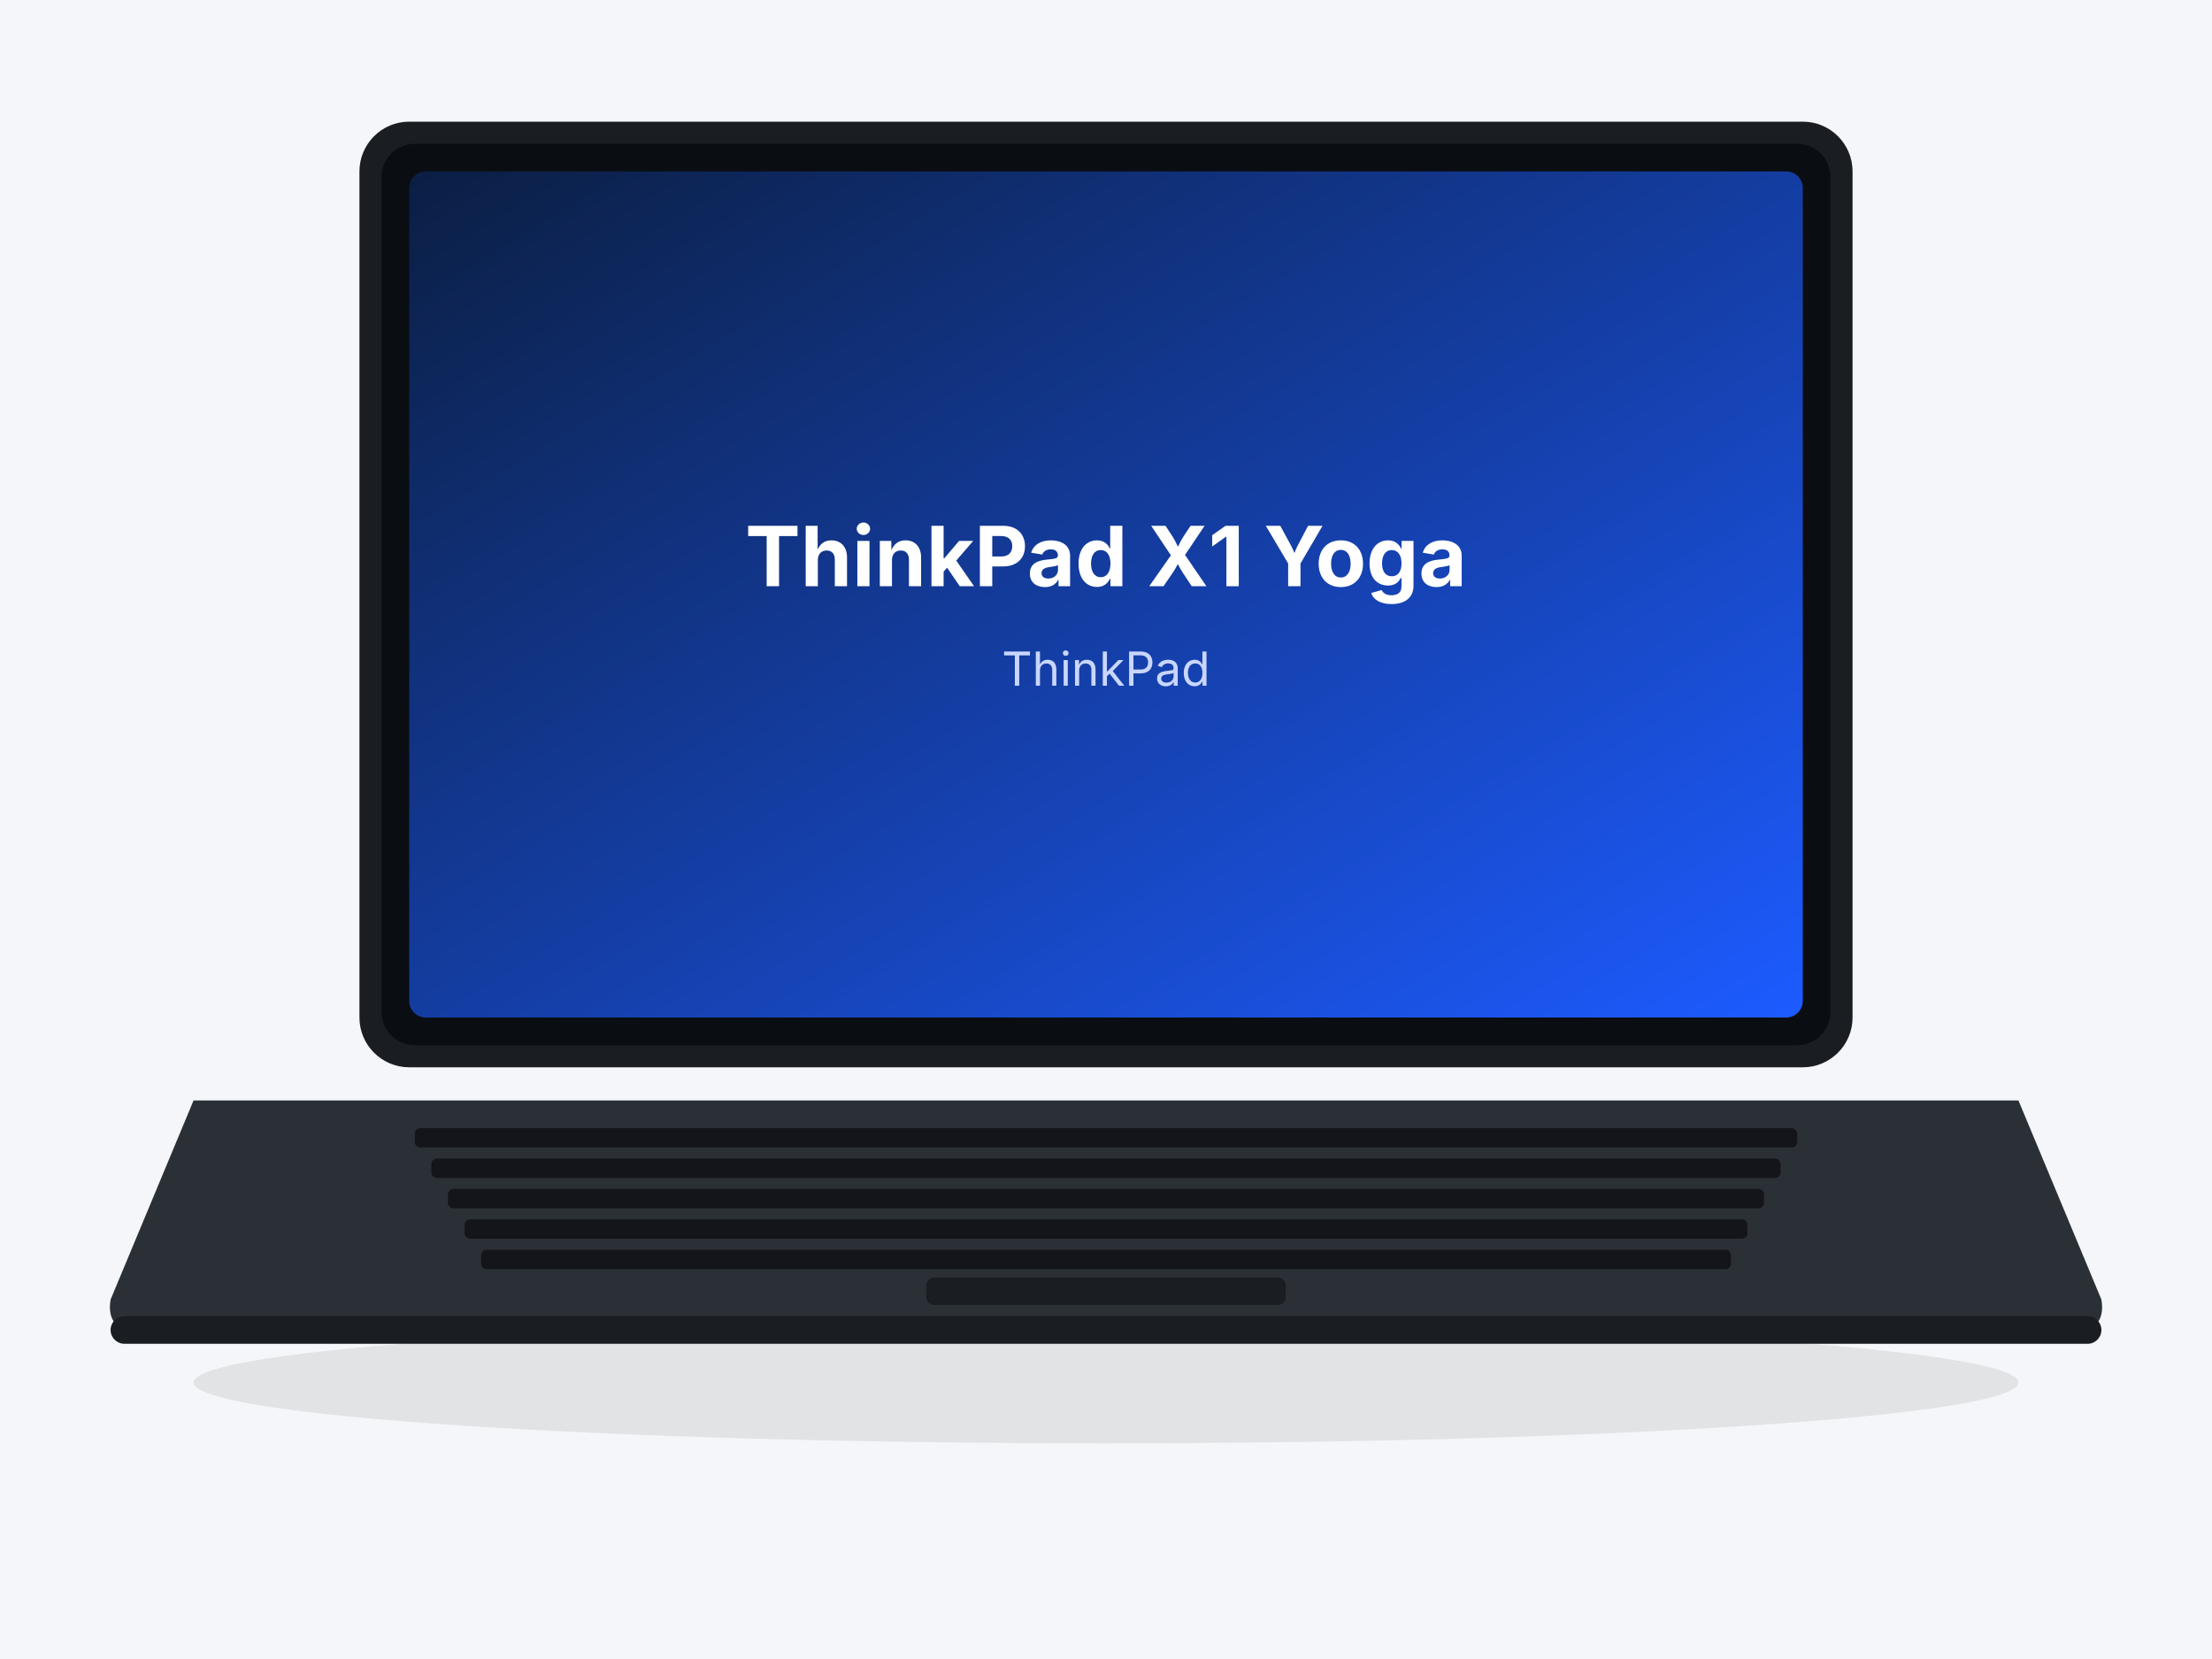
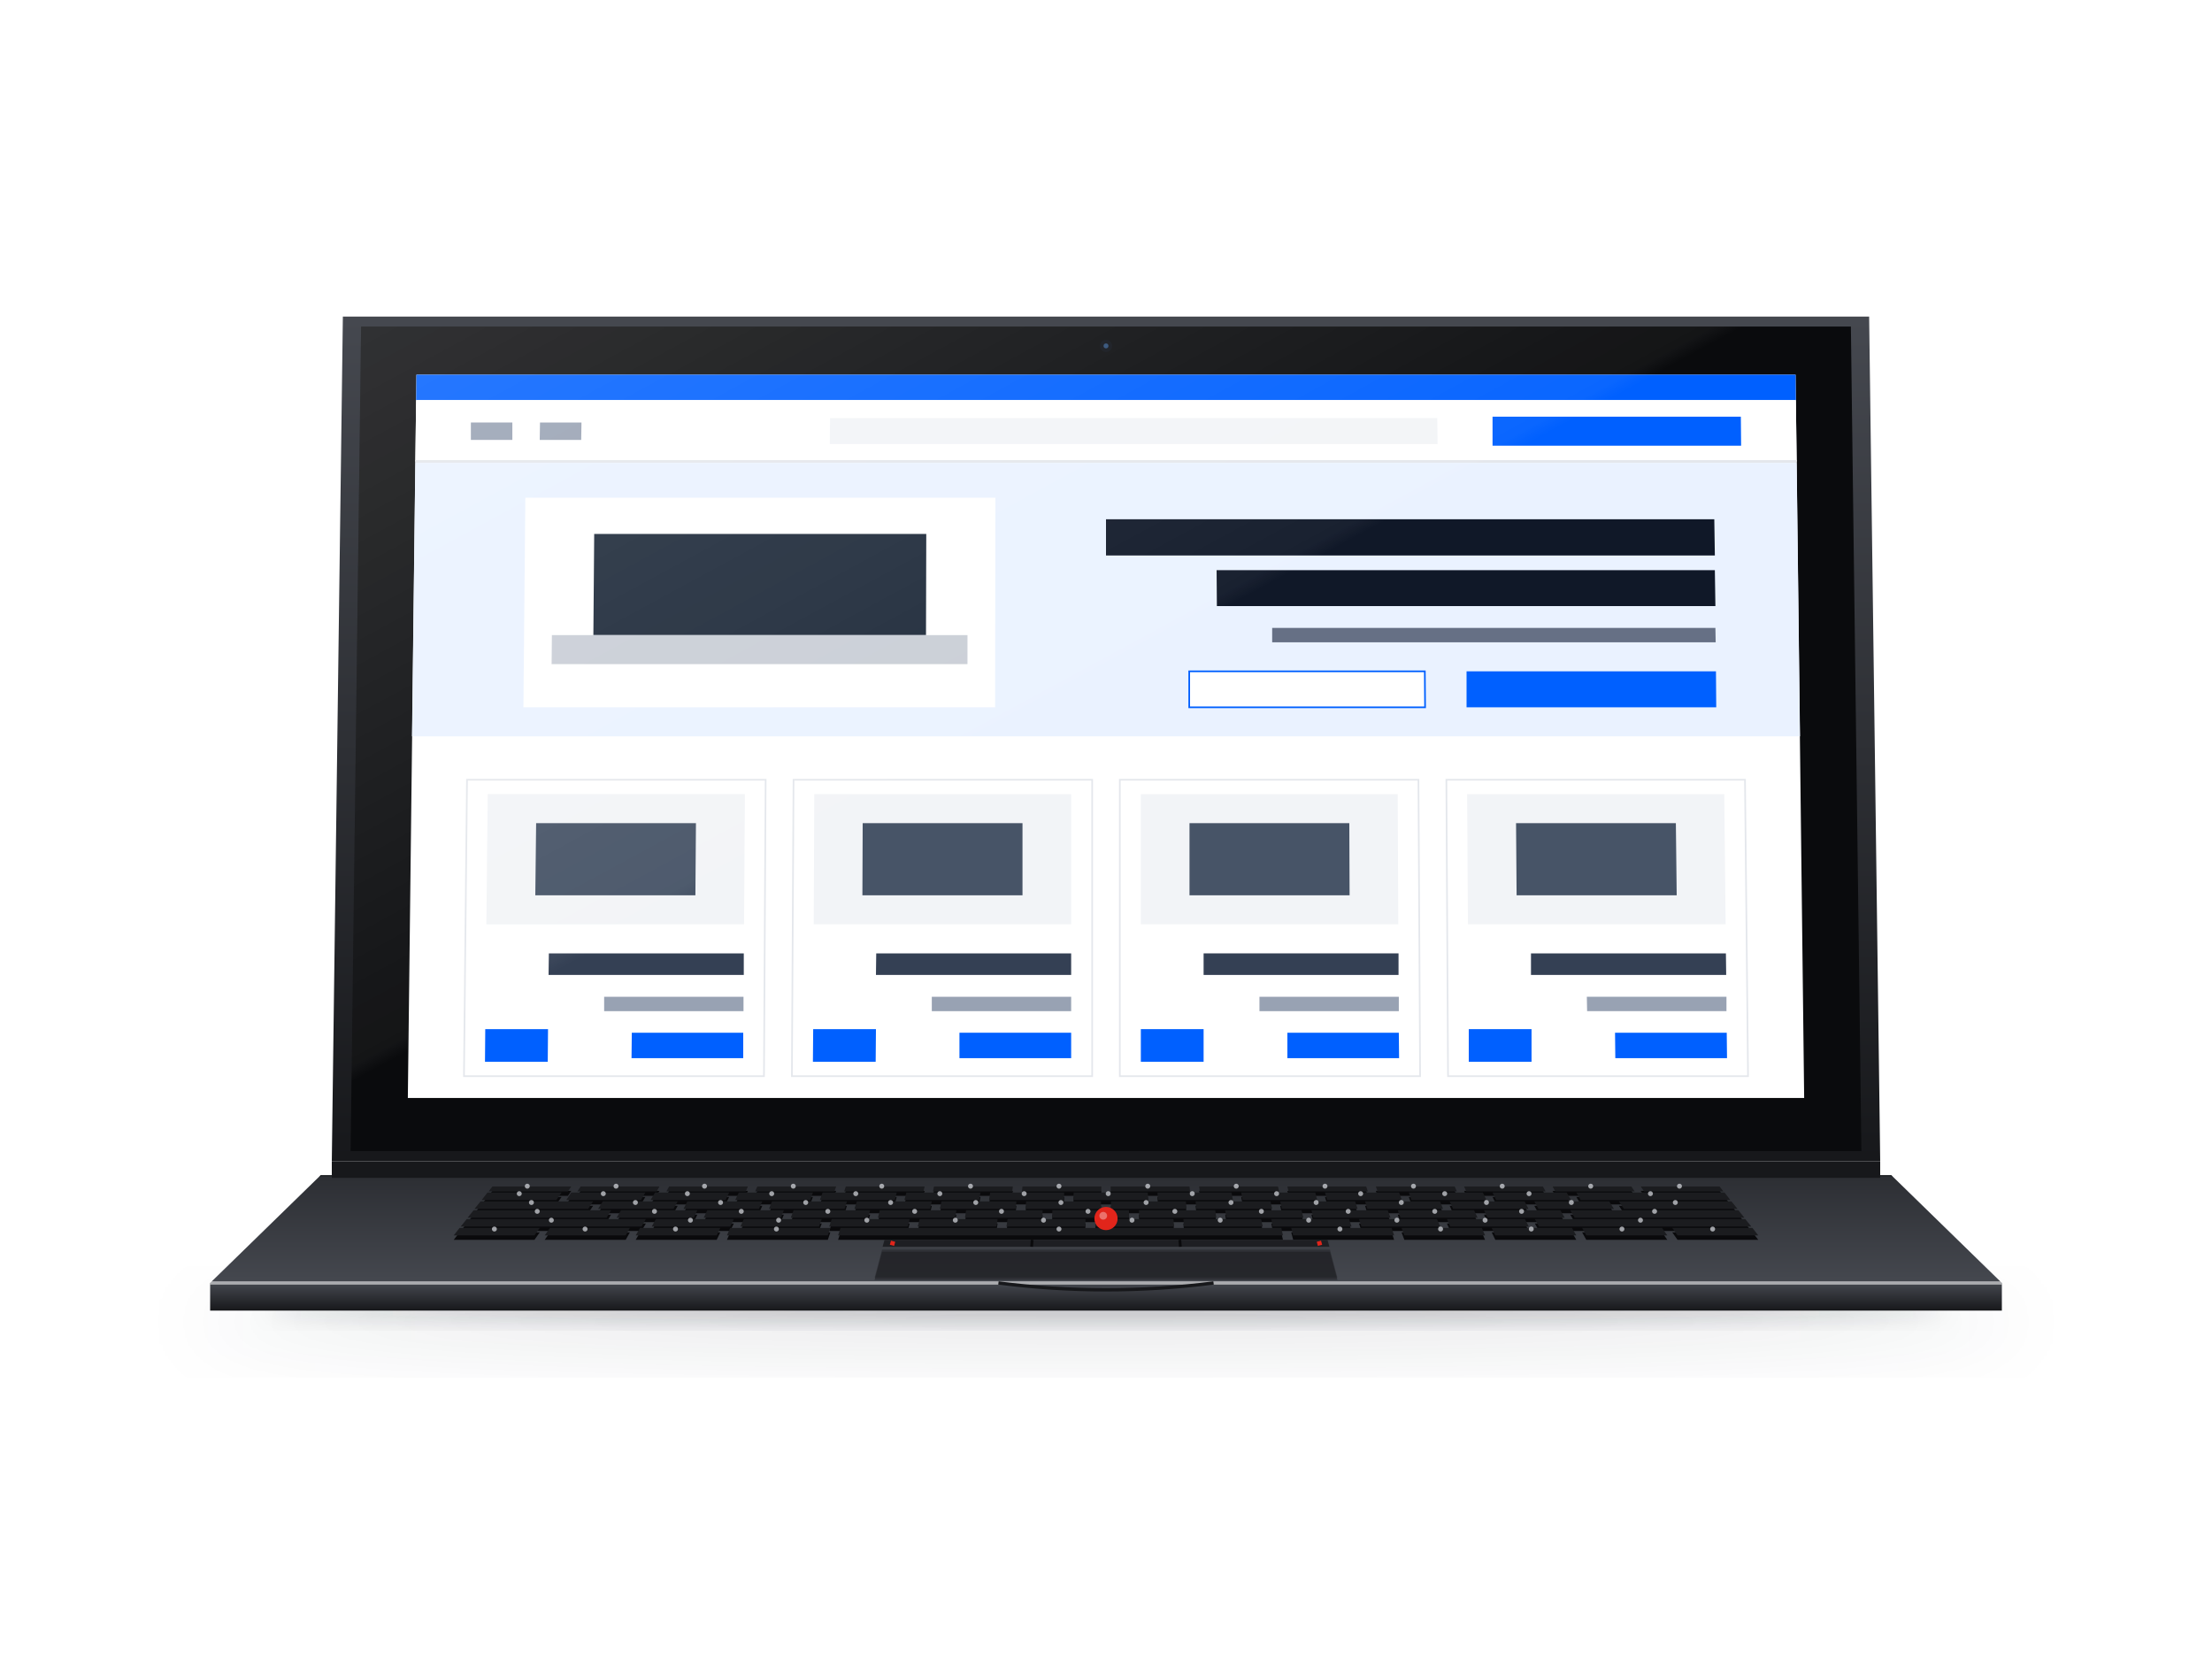
<svg xmlns="http://www.w3.org/2000/svg" viewBox="0 0 800 600" role="img" aria-label="ThinkPad X1 Yoga">
-   <rect width="800" height="600" fill="#F4F6F9" />
-   <ellipse cx="400" cy="500" rx="330" ry="22" fill="#000" opacity=".08" />
-   <rect x="130" y="44" width="540" height="342" rx="18" fill="#1A1D22" />
-   <rect x="138" y="52" width="524" height="326" rx="12" fill="#0A0D12" />
+   <rect width="800" height="600" fill="#FFFFFF" />
  <defs>
-     <linearGradient id="g" x1="0" y1="0" x2="1" y2="1">
-       <stop offset="0" stop-color="#0B1F44" />
-       <stop offset="1" stop-color="#1D5BFF" />
+     <filter id="shs21" x="-20%" y="-50%" width="140%" height="200%">
+       <feGaussianBlur stdDeviation="14" />
+     </filter>
+     <filter id="sh2s21" x="-20%" y="-50%" width="140%" height="200%">
+       <feGaussianBlur stdDeviation="4" />
+     </filter>
+     <linearGradient id="lids21" x1="0" y1="0" x2="1" y2="1">
+       <stop offset="0" stop-color="#45484F" />
+       <stop offset=".55" stop-color="#2C2E33" />
+       <stop offset="1" stop-color="#17181B" />
+     </linearGradient>
+     <linearGradient id="decks21" x1="0" y1="0" x2="0" y2="1">
+       <stop offset="0" stop-color="#2C2E33" />
+       <stop offset="1" stop-color="#45484F" />
+     </linearGradient>
+     <linearGradient id="edges21" x1="0" y1="0" x2="0" y2="1">
+       <stop offset="0" stop-color="#45484F" />
+       <stop offset="1" stop-color="#17181B" />
+     </linearGradient>
+     <linearGradient id="glares21" x1="0" y1="0" x2="1" y2="1">
+       <stop offset="0" stop-color="#fff" stop-opacity=".16" />
+       <stop offset=".45" stop-color="#fff" stop-opacity=".04" />
+       <stop offset=".46" stop-color="#fff" stop-opacity="0" />
+     </linearGradient>
+     <linearGradient id="wps21" x1="0" y1="0" x2="1" y2="1">
+       <stop offset="0" stop-color="#121418" />
+       <stop offset=".6" stop-color="#3B4252" />
+       <stop offset="1" stop-color="#E1251B" />
    </linearGradient>
  </defs>
-   <rect x="148" y="62" width="504" height="306" rx="6" fill="url(#g)" />
-   <text x="400" y="212" text-anchor="middle" font-family="Inter,Arial,sans-serif" font-size="30" font-weight="700" fill="#fff">ThinkPad X1 Yoga</text>
-   <text x="400" y="248" text-anchor="middle" font-family="Inter,Arial,sans-serif" font-size="17" fill="#C9D6FF">ThinkPad</text>
-   <path d="M70 398 H730 L760 470 Q762 482 748 482 H52 Q38 482 40 470 Z" fill="#2B2F36" />
-   <rect x="40" y="476" width="720" height="10" rx="5" fill="#1A1D22" />
-   <g fill="#0F1115" opacity=".85">
-     <rect x="150" y="408" width="500" height="7" rx="2" />
-     <rect x="156" y="419" width="488" height="7" rx="2" />
-     <rect x="162" y="430" width="476" height="7" rx="2" />
-     <rect x="168" y="441" width="464" height="7" rx="2" />
-     <rect x="174" y="452" width="452" height="7" rx="2" />
-   </g>
-   <rect x="335" y="462" width="130" height="10" rx="3" fill="#1A1D22" />
+   <ellipse cx="400" cy="478" rx="330" ry="10" fill="#0B1220" opacity=".12" filter="url(#shs21)" />
+   <ellipse cx="400" cy="474" rx="303.6" ry="3.5" fill="#0B1220" opacity=".25" filter="url(#sh2s21)" />
+   <polygon points="76,464 724,464 724,474 76,474" fill="url(#edges21)" />
+   <polygon points="116,425 684,425 724,464 76,464" fill="url(#decks21)" />
+   <polygon points="116,425 684,425 684.5,425.5 115.5,425.5" fill="#17181B" opacity=".6" />
+   <polygon points="178.1,430.7 206.6,430.7 205.4,432.5 176.7,432.5" fill="#0A0A0C" />
+   <polygon points="178.1,429.1 206.6,429.1 205.4,430.9 176.7,430.9" fill="#1B1C1F" />
+   <circle cx="190.7" cy="429" r=".9" fill="#DADDE2" opacity=".7" />
+   <polygon points="210,430.7 238.5,430.7 237.5,432.5 208.8,432.5" fill="#0A0A0C" />
+   <polygon points="210,429.1 238.5,429.1 237.5,430.9 208.8,430.9" fill="#1B1C1F" />
+   <circle cx="222.8" cy="429" r=".9" fill="#DADDE2" opacity=".7" />
+   <polygon points="242,430.7 270.5,430.7 269.7,432.5 241,432.5" fill="#0A0A0C" />
+   <polygon points="242,429.1 270.5,429.1 269.7,430.9 241,430.9" fill="#1B1C1F" />
+   <circle cx="254.8" cy="429" r=".9" fill="#DADDE2" opacity=".7" />
+   <polygon points="273.9,430.7 302.4,430.7 301.8,432.5 273.1,432.5" fill="#0A0A0C" />
+   <polygon points="273.9,429.1 302.4,429.1 301.8,430.9 273.1,430.9" fill="#1B1C1F" />
+   <circle cx="286.9" cy="429" r=".9" fill="#DADDE2" opacity=".7" />
+   <polygon points="305.9,430.7 334.4,430.7 334,432.5 305.3,432.5" fill="#0A0A0C" />
+   <polygon points="305.9,429.1 334.4,429.1 334,430.9 305.3,430.9" fill="#1B1C1F" />
+   <circle cx="318.9" cy="429" r=".9" fill="#DADDE2" opacity=".7" />
+   <polygon points="337.8,430.7 366.3,430.7 366.1,432.5 337.4,432.5" fill="#0A0A0C" />
+   <polygon points="337.8,429.1 366.3,429.1 366.1,430.9 337.4,430.9" fill="#1B1C1F" />
+   <circle cx="351" cy="429" r=".9" fill="#DADDE2" opacity=".7" />
+   <polygon points="369.8,430.7 398.3,430.7 398.3,432.5 369.6,432.5" fill="#0A0A0C" />
+   <polygon points="369.8,429.1 398.3,429.1 398.3,430.9 369.6,430.9" fill="#1B1C1F" />
+   <circle cx="383" cy="429" r=".9" fill="#DADDE2" opacity=".7" />
+   <polygon points="401.7,430.7 430.2,430.7 430.4,432.5 401.7,432.5" fill="#0A0A0C" />
+   <polygon points="401.7,429.1 430.2,429.1 430.4,430.9 401.7,430.9" fill="#1B1C1F" />
+   <circle cx="415.1" cy="429" r=".9" fill="#DADDE2" opacity=".7" />
+   <polygon points="433.7,430.7 462.2,430.7 462.6,432.5 433.9,432.5" fill="#0A0A0C" />
+   <polygon points="433.7,429.1 462.2,429.1 462.6,430.9 433.9,430.9" fill="#1B1C1F" />
+   <circle cx="447.1" cy="429" r=".9" fill="#DADDE2" opacity=".7" />
+   <polygon points="465.6,430.7 494.1,430.7 494.7,432.5 466,432.5" fill="#0A0A0C" />
+   <polygon points="465.6,429.1 494.1,429.1 494.7,430.9 466,430.9" fill="#1B1C1F" />
+   <circle cx="479.2" cy="429" r=".9" fill="#DADDE2" opacity=".7" />
+   <polygon points="497.6,430.7 526.1,430.7 526.9,432.5 498.2,432.5" fill="#0A0A0C" />
+   <polygon points="497.6,429.1 526.1,429.1 526.9,430.9 498.2,430.9" fill="#1B1C1F" />
+   <circle cx="511.2" cy="429" r=".9" fill="#DADDE2" opacity=".7" />
+   <polygon points="529.5,430.7 558,430.7 559,432.5 530.3,432.5" fill="#0A0A0C" />
+   <polygon points="529.5,429.1 558,429.1 559,430.9 530.3,430.9" fill="#1B1C1F" />
+   <circle cx="543.3" cy="429" r=".9" fill="#DADDE2" opacity=".7" />
+   <polygon points="561.5,430.7 590,430.7 591.2,432.5 562.5,432.5" fill="#0A0A0C" />
+   <polygon points="561.5,429.1 590,429.1 591.2,430.9 562.5,430.9" fill="#1B1C1F" />
+   <circle cx="575.3" cy="429" r=".9" fill="#DADDE2" opacity=".7" />
+   <polygon points="593.4,430.7 621.9,430.7 623.3,432.5 594.6,432.5" fill="#0A0A0C" />
+   <polygon points="593.4,429.1 621.9,429.1 623.3,430.9 594.6,430.9" fill="#1B1C1F" />
+   <circle cx="607.4" cy="429" r=".9" fill="#DADDE2" opacity=".7" />
+   <polygon points="176.3,432.9 203.1,432.9 201.2,435.6 174.2,435.6" fill="#0A0A0C" />
+   <polygon points="176.3,431.3 203.1,431.3 201.2,434 174.2,434" fill="#1B1C1F" />
+   <circle cx="187.8" cy="431.7" r=".9" fill="#DADDE2" opacity=".7" />
+   <polygon points="206.6,432.9 233.4,432.9 231.8,435.6 204.8,435.6" fill="#0A0A0C" />
+   <polygon points="206.6,431.3 233.4,431.3 231.8,434 204.8,434" fill="#1B1C1F" />
+   <circle cx="218.2" cy="431.7" r=".9" fill="#DADDE2" opacity=".7" />
+   <polygon points="236.9,432.9 263.7,432.9 262.4,435.6 235.3,435.6" fill="#0A0A0C" />
+   <polygon points="236.9,431.3 263.7,431.3 262.4,434 235.3,434" fill="#1B1C1F" />
+   <circle cx="248.6" cy="431.7" r=".9" fill="#DADDE2" opacity=".7" />
+   <polygon points="267.2,432.9 294,432.9 293,435.6 265.9,435.6" fill="#0A0A0C" />
+   <polygon points="267.2,431.3 294,431.3 293,434 265.9,434" fill="#1B1C1F" />
+   <circle cx="279.1" cy="431.7" r=".9" fill="#DADDE2" opacity=".7" />
+   <polygon points="297.5,432.9 324.3,432.9 323.6,435.6 296.5,435.6" fill="#0A0A0C" />
+   <polygon points="297.5,431.3 324.3,431.3 323.6,434 296.5,434" fill="#1B1C1F" />
+   <circle cx="309.5" cy="431.7" r=".9" fill="#DADDE2" opacity=".7" />
+   <polygon points="327.8,432.9 354.6,432.9 354.1,435.6 327.1,435.6" fill="#0A0A0C" />
+   <polygon points="327.8,431.3 354.6,431.3 354.1,434 327.1,434" fill="#1B1C1F" />
+   <circle cx="339.9" cy="431.7" r=".9" fill="#DADDE2" opacity=".7" />
+   <polygon points="358.1,432.9 384.9,432.9 384.7,435.6 357.7,435.6" fill="#0A0A0C" />
+   <polygon points="358.1,431.3 384.9,431.3 384.7,434 357.7,434" fill="#1B1C1F" />
+   <circle cx="370.4" cy="431.7" r=".9" fill="#DADDE2" opacity=".7" />
+   <polygon points="388.3,432.9 415.1,432.9 415.3,435.6 388.2,435.6" fill="#0A0A0C" />
+   <polygon points="388.3,431.3 415.1,431.3 415.3,434 388.2,434" fill="#1B1C1F" />
+   <circle cx="400.8" cy="431.7" r=".9" fill="#DADDE2" opacity=".7" />
+   <polygon points="418.6,432.9 445.4,432.9 445.9,435.6 418.8,435.6" fill="#0A0A0C" />
+   <polygon points="418.6,431.3 445.4,431.3 445.9,434 418.8,434" fill="#1B1C1F" />
+   <circle cx="431.2" cy="431.7" r=".9" fill="#DADDE2" opacity=".7" />
+   <polygon points="448.9,432.9 475.7,432.9 476.4,435.6 449.4,435.6" fill="#0A0A0C" />
+   <polygon points="448.9,431.3 475.7,431.3 476.4,434 449.4,434" fill="#1B1C1F" />
+   <circle cx="461.7" cy="431.7" r=".9" fill="#DADDE2" opacity=".7" />
+   <polygon points="479.2,432.9 506,432.9 507,435.6 480,435.6" fill="#0A0A0C" />
+   <polygon points="479.2,431.3 506,431.3 507,434 480,434" fill="#1B1C1F" />
+   <circle cx="492.1" cy="431.7" r=".9" fill="#DADDE2" opacity=".7" />
+   <polygon points="509.5,432.9 536.3,432.9 537.6,435.6 510.5,435.6" fill="#0A0A0C" />
+   <polygon points="509.5,431.3 536.3,431.3 537.6,434 510.5,434" fill="#1B1C1F" />
+   <circle cx="522.5" cy="431.7" r=".9" fill="#DADDE2" opacity=".7" />
+   <polygon points="539.8,432.9 566.6,432.9 568.2,435.6 541.1,435.6" fill="#0A0A0C" />
+   <polygon points="539.8,431.3 566.6,431.3 568.2,434 541.1,434" fill="#1B1C1F" />
+   <circle cx="553" cy="431.7" r=".9" fill="#DADDE2" opacity=".7" />
+   <polygon points="570.1,432.9 623.7,432.9 625.8,435.6 571.7,435.6" fill="#0A0A0C" />
+   <polygon points="570.1,431.3 623.7,431.3 625.8,434 571.7,434" fill="#1B1C1F" />
+   <circle cx="596.9" cy="431.7" r=".9" fill="#DADDE2" opacity=".7" />
+   <polygon points="173.8,436.1 214.5,436.1 212.7,438.8 171.6,438.8" fill="#0A0A0C" />
+   <polygon points="173.8,434.5 214.5,434.5 212.7,437.2 171.6,437.2" fill="#1B1C1F" />
+   <circle cx="192.2" cy="434.9" r=".9" fill="#DADDE2" opacity=".7" />
+   <polygon points="218,436.1 245.1,436.1 243.6,438.8 216.3,438.8" fill="#0A0A0C" />
+   <polygon points="218,434.5 245.1,434.5 243.6,437.2 216.3,437.2" fill="#1B1C1F" />
+   <circle cx="229.8" cy="434.9" r=".9" fill="#DADDE2" opacity=".7" />
+   <polygon points="248.6,436.1 275.7,436.1 274.5,438.8 247.2,438.8" fill="#0A0A0C" />
+   <polygon points="248.6,434.5 275.7,434.5 274.5,437.2 247.2,437.2" fill="#1B1C1F" />
+   <circle cx="260.6" cy="434.9" r=".9" fill="#DADDE2" opacity=".7" />
+   <polygon points="279.2,436.1 306.3,436.1 305.5,438.8 278.1,438.8" fill="#0A0A0C" />
+   <polygon points="279.2,434.5 306.3,434.5 305.5,437.2 278.1,437.2" fill="#1B1C1F" />
+   <circle cx="291.4" cy="434.9" r=".9" fill="#DADDE2" opacity=".7" />
+   <polygon points="309.9,436.1 337,436.1 336.4,438.8 309,438.8" fill="#0A0A0C" />
+   <polygon points="309.9,434.5 337,434.5 336.4,437.2 309,437.2" fill="#1B1C1F" />
+   <circle cx="322.1" cy="434.9" r=".9" fill="#DADDE2" opacity=".7" />
+   <polygon points="340.5,436.1 367.6,436.1 367.3,438.8 339.9,438.8" fill="#0A0A0C" />
+   <polygon points="340.5,434.5 367.6,434.5 367.3,437.2 339.9,437.2" fill="#1B1C1F" />
+   <circle cx="352.9" cy="434.9" r=".9" fill="#DADDE2" opacity=".7" />
+   <polygon points="371.1,436.1 398.2,436.1 398.2,438.8 370.9,438.8" fill="#0A0A0C" />
+   <polygon points="371.1,434.5 398.2,434.5 398.2,437.2 370.9,437.2" fill="#1B1C1F" />
+   <circle cx="383.7" cy="434.9" r=".9" fill="#DADDE2" opacity=".7" />
+   <polygon points="401.8,436.1 428.9,436.1 429.1,438.8 401.8,438.8" fill="#0A0A0C" />
+   <polygon points="401.8,434.5 428.9,434.5 429.1,437.2 401.8,437.2" fill="#1B1C1F" />
+   <circle cx="414.5" cy="434.9" r=".9" fill="#DADDE2" opacity=".7" />
+   <polygon points="432.4,436.1 459.5,436.1 460.1,438.8 432.7,438.8" fill="#0A0A0C" />
+   <polygon points="432.4,434.5 459.5,434.5 460.1,437.2 432.7,437.2" fill="#1B1C1F" />
+   <circle cx="445.2" cy="434.9" r=".9" fill="#DADDE2" opacity=".7" />
+   <polygon points="463,436.1 490.1,436.1 491,438.8 463.6,438.8" fill="#0A0A0C" />
+   <polygon points="463,434.5 490.1,434.5 491,437.2 463.6,437.2" fill="#1B1C1F" />
+   <circle cx="476" cy="434.9" r=".9" fill="#DADDE2" opacity=".7" />
+   <polygon points="493.7,436.1 520.8,436.1 521.9,438.8 494.5,438.8" fill="#0A0A0C" />
+   <polygon points="493.7,434.5 520.8,434.5 521.9,437.2 494.5,437.2" fill="#1B1C1F" />
+   <circle cx="506.8" cy="434.9" r=".9" fill="#DADDE2" opacity=".7" />
+   <polygon points="524.3,436.1 551.4,436.1 552.8,438.8 525.5,438.8" fill="#0A0A0C" />
+   <polygon points="524.3,434.5 551.4,434.5 552.8,437.2 525.5,437.2" fill="#1B1C1F" />
+   <circle cx="537.6" cy="434.9" r=".9" fill="#DADDE2" opacity=".7" />
+   <polygon points="554.9,436.1 582,436.1 583.7,438.8 556.4,438.8" fill="#0A0A0C" />
+   <polygon points="554.9,434.5 582,434.5 583.7,437.2 556.4,437.2" fill="#1B1C1F" />
+   <circle cx="568.3" cy="434.9" r=".9" fill="#DADDE2" opacity=".7" />
+   <polygon points="585.5,436.1 626.2,436.1 628.4,438.8 587.3,438.8" fill="#0A0A0C" />
+   <polygon points="585.5,434.5 626.2,434.5 628.4,437.2 587.3,437.2" fill="#1B1C1F" />
+   <circle cx="605.9" cy="434.9" r=".9" fill="#DADDE2" opacity=".7" />
+   <polygon points="171.3,439.3 221,439.3 219.4,442 169.1,442" fill="#0A0A0C" />
+   <polygon points="171.3,437.7 221,437.7 219.4,440.4 169.1,440.4" fill="#1B1C1F" />
+   <circle cx="194.3" cy="438.1" r=".9" fill="#DADDE2" opacity=".7" />
+   <polygon points="224.6,439.3 252.2,439.3 250.9,442 223,442" fill="#0A0A0C" />
+   <polygon points="224.6,437.7 252.2,437.7 250.9,440.4 223,440.4" fill="#1B1C1F" />
+   <circle cx="236.7" cy="438.1" r=".9" fill="#DADDE2" opacity=".7" />
+   <polygon points="255.8,439.3 283.5,439.3 282.4,442 254.5,442" fill="#0A0A0C" />
+   <polygon points="255.8,437.7 283.5,437.7 282.4,440.4 254.5,440.4" fill="#1B1C1F" />
+   <circle cx="268.1" cy="438.1" r=".9" fill="#DADDE2" opacity=".7" />
+   <polygon points="287,439.3 314.7,439.3 313.9,442 286,442" fill="#0A0A0C" />
+   <polygon points="287,437.7 314.7,437.7 313.9,440.4 286,440.4" fill="#1B1C1F" />
+   <circle cx="299.4" cy="438.1" r=".9" fill="#DADDE2" opacity=".7" />
+   <polygon points="318.2,439.3 345.9,439.3 345.4,442 317.5,442" fill="#0A0A0C" />
+   <polygon points="318.2,437.7 345.9,437.7 345.4,440.4 317.5,440.4" fill="#1B1C1F" />
+   <circle cx="330.8" cy="438.1" r=".9" fill="#DADDE2" opacity=".7" />
+   <polygon points="349.4,439.3 377.1,439.3 376.9,442 349,442" fill="#0A0A0C" />
+   <polygon points="349.4,437.7 377.1,437.7 376.9,440.4 349,440.4" fill="#1B1C1F" />
+   <circle cx="362.2" cy="438.1" r=".9" fill="#DADDE2" opacity=".7" />
+   <polygon points="380.6,439.3 408.3,439.3 408.4,442 380.5,442" fill="#0A0A0C" />
+   <polygon points="380.6,437.7 408.3,437.7 408.4,440.4 380.5,440.4" fill="#1B1C1F" />
+   <circle cx="393.5" cy="438.1" r=".9" fill="#DADDE2" opacity=".7" />
+   <polygon points="411.9,439.3 439.5,439.3 439.9,442 412,442" fill="#0A0A0C" />
+   <polygon points="411.9,437.7 439.5,437.7 439.9,440.4 412,440.4" fill="#1B1C1F" />
+   <circle cx="424.9" cy="438.1" r=".9" fill="#DADDE2" opacity=".7" />
+   <polygon points="443.1,439.3 470.7,439.3 471.4,442 443.5,442" fill="#0A0A0C" />
+   <polygon points="443.1,437.7 470.7,437.7 471.4,440.4 443.5,440.4" fill="#1B1C1F" />
+   <circle cx="456.2" cy="438.1" r=".9" fill="#DADDE2" opacity=".7" />
+   <polygon points="474.3,439.3 501.9,439.3 502.9,442 475,442" fill="#0A0A0C" />
+   <polygon points="474.3,437.7 501.9,437.7 502.9,440.4 475,440.4" fill="#1B1C1F" />
+   <circle cx="487.6" cy="438.1" r=".9" fill="#DADDE2" opacity=".7" />
+   <polygon points="505.5,439.3 533.1,439.3 534.4,442 506.5,442" fill="#0A0A0C" />
+   <polygon points="505.5,437.7 533.1,437.7 534.4,440.4 506.5,440.4" fill="#1B1C1F" />
+   <circle cx="518.9" cy="438.1" r=".9" fill="#DADDE2" opacity=".7" />
+   <polygon points="536.7,439.3 564.3,439.3 565.9,442 538,442" fill="#0A0A0C" />
+   <polygon points="536.7,437.7 564.3,437.7 565.9,440.4 538,440.4" fill="#1B1C1F" />
+   <circle cx="550.3" cy="438.1" r=".9" fill="#DADDE2" opacity=".7" />
+   <polygon points="567.9,439.3 628.7,439.3 630.9,442 569.5,442" fill="#0A0A0C" />
+   <polygon points="567.9,437.7 628.7,437.7 630.9,440.4 569.5,440.4" fill="#1B1C1F" />
+   <circle cx="598.4" cy="438.1" r=".9" fill="#DADDE2" opacity=".7" />
+   <polygon points="168.8,442.5 233.6,442.5 232,445.2 166.6,445.2" fill="#0A0A0C" />
+   <polygon points="168.8,440.9 233.6,440.9 232,443.6 166.6,443.6" fill="#1B1C1F" />
+   <circle cx="199.4" cy="441.3" r=".9" fill="#DADDE2" opacity=".7" />
+   <polygon points="237.2,442.5 265.4,442.5 264.1,445.2 235.7,445.2" fill="#0A0A0C" />
+   <polygon points="237.2,440.9 265.4,440.9 264.1,443.6 235.7,443.6" fill="#1B1C1F" />
+   <circle cx="249.7" cy="441.3" r=".9" fill="#DADDE2" opacity=".7" />
+   <polygon points="269,442.5 297.2,442.5 296.2,445.2 267.8,445.2" fill="#0A0A0C" />
+   <polygon points="269,440.9 297.2,440.9 296.2,443.6 267.8,443.6" fill="#1B1C1F" />
+   <circle cx="281.6" cy="441.3" r=".9" fill="#DADDE2" opacity=".7" />
+   <polygon points="300.8,442.5 329,442.5 328.3,445.2 299.9,445.2" fill="#0A0A0C" />
+   <polygon points="300.8,440.9 329,440.9 328.3,443.6 299.9,443.6" fill="#1B1C1F" />
+   <circle cx="313.5" cy="441.3" r=".9" fill="#DADDE2" opacity=".7" />
+   <polygon points="332.6,442.5 360.8,442.5 360.4,445.2 331.9,445.2" fill="#0A0A0C" />
+   <polygon points="332.6,440.9 360.8,440.9 360.4,443.6 331.9,443.6" fill="#1B1C1F" />
+   <circle cx="345.5" cy="441.3" r=".9" fill="#DADDE2" opacity=".7" />
+   <polygon points="364.4,442.5 392.6,442.5 392.5,445.2 364,445.2" fill="#0A0A0C" />
+   <polygon points="364.4,440.9 392.6,440.9 392.5,443.6 364,443.6" fill="#1B1C1F" />
+   <circle cx="377.4" cy="441.3" r=".9" fill="#DADDE2" opacity=".7" />
+   <polygon points="396.2,442.5 424.4,442.5 424.6,445.2 396.1,445.2" fill="#0A0A0C" />
+   <polygon points="396.2,440.9 424.4,440.9 424.6,443.6 396.1,443.6" fill="#1B1C1F" />
+   <circle cx="409.4" cy="441.3" r=".9" fill="#DADDE2" opacity=".7" />
+   <polygon points="428,442.5 456.1,442.5 456.7,445.2 428.2,445.2" fill="#0A0A0C" />
+   <polygon points="428,440.9 456.1,440.9 456.7,443.6 428.2,443.6" fill="#1B1C1F" />
+   <circle cx="441.3" cy="441.3" r=".9" fill="#DADDE2" opacity=".7" />
+   <polygon points="459.8,442.5 487.9,442.5 488.8,445.2 460.3,445.2" fill="#0A0A0C" />
+   <polygon points="459.8,440.9 487.9,440.9 488.8,443.6 460.3,443.6" fill="#1B1C1F" />
+   <circle cx="473.3" cy="441.3" r=".9" fill="#DADDE2" opacity=".7" />
+   <polygon points="491.5,442.5 519.7,442.5 520.9,445.2 492.4,445.2" fill="#0A0A0C" />
+   <polygon points="491.5,440.9 519.7,440.9 520.9,443.6 492.4,443.6" fill="#1B1C1F" />
+   <circle cx="505.2" cy="441.3" r=".9" fill="#DADDE2" opacity=".7" />
+   <polygon points="523.3,442.5 551.5,442.5 552.9,445.2 524.5,445.2" fill="#0A0A0C" />
+   <polygon points="523.3,440.9 551.5,440.9 552.9,443.6 524.5,443.6" fill="#1B1C1F" />
+   <circle cx="537.1" cy="441.3" r=".9" fill="#DADDE2" opacity=".7" />
+   <polygon points="555.1,442.5 631.2,442.5 633.4,445.2 556.6,445.2" fill="#0A0A0C" />
+   <polygon points="555.1,440.9 631.2,440.9 633.4,443.6 556.6,443.6" fill="#1B1C1F" />
+   <circle cx="593.3" cy="441.3" r=".9" fill="#DADDE2" opacity=".7" />
+   <polygon points="166.2,445.7 195.2,445.7 193.3,448.4 164.1,448.4" fill="#0A0A0C" />
+   <polygon points="166.2,444.1 195.2,444.1 193.3,446.8 164.1,446.8" fill="#1B1C1F" />
+   <circle cx="178.8" cy="444.5" r=".9" fill="#DADDE2" opacity=".7" />
+   <polygon points="198.9,445.7 227.8,445.7 226.3,448.4 197,448.4" fill="#0A0A0C" />
+   <polygon points="198.9,444.1 227.8,444.1 226.3,446.8 197,446.8" fill="#1B1C1F" />
+   <circle cx="211.6" cy="444.5" r=".9" fill="#DADDE2" opacity=".7" />
+   <polygon points="231.5,445.7 260.5,445.7 259.2,448.4 229.9,448.4" fill="#0A0A0C" />
+   <polygon points="231.5,444.1 260.5,444.1 259.2,446.8 229.9,446.8" fill="#1B1C1F" />
+   <circle cx="244.3" cy="444.5" r=".9" fill="#DADDE2" opacity=".7" />
+   <polygon points="264.1,445.7 300.3,445.7 299.4,448.4 262.9,448.4" fill="#0A0A0C" />
+   <polygon points="264.1,444.1 300.3,444.1 299.4,446.8 262.9,446.8" fill="#1B1C1F" />
+   <circle cx="280.8" cy="444.5" r=".9" fill="#DADDE2" opacity=".7" />
+   <polygon points="304,445.7 463.4,445.7 464,448.4 303.1,448.4" fill="#0A0A0C" />
+   <polygon points="304,444.1 463.4,444.1 464,446.8 303.1,446.8" fill="#1B1C1F" />
+   <circle cx="383" cy="444.5" r=".9" fill="#DADDE2" opacity=".7" />
+   <polygon points="467,445.7 503.3,445.7 504.2,448.4 467.7,448.4" fill="#0A0A0C" />
+   <polygon points="467,444.1 503.3,444.1 504.2,446.8 467.7,446.8" fill="#1B1C1F" />
+   <circle cx="484.6" cy="444.5" r=".9" fill="#DADDE2" opacity=".7" />
+   <polygon points="506.9,445.7 535.9,445.7 537.1,448.4 507.9,448.4" fill="#0A0A0C" />
+   <polygon points="506.9,444.1 535.9,444.1 537.1,446.8 507.9,446.8" fill="#1B1C1F" />
+   <circle cx="521" cy="444.5" r=".9" fill="#DADDE2" opacity=".7" />
+   <polygon points="539.5,445.7 568.5,445.7 570.1,448.4 540.8,448.4" fill="#0A0A0C" />
+   <polygon points="539.5,444.1 568.5,444.1 570.1,446.8 540.8,446.8" fill="#1B1C1F" />
+   <circle cx="553.8" cy="444.5" r=".9" fill="#DADDE2" opacity=".7" />
+   <polygon points="572.2,445.7 601.1,445.7 603,448.4 573.7,448.4" fill="#0A0A0C" />
+   <polygon points="572.2,444.1 601.1,444.1 603,446.8 573.7,446.8" fill="#1B1C1F" />
+   <circle cx="586.6" cy="444.5" r=".9" fill="#DADDE2" opacity=".7" />
+   <polygon points="604.8,445.7 633.8,445.7 635.9,448.4 606.7,448.4" fill="#0A0A0C" />
+   <polygon points="604.8,444.1 633.8,444.1 635.9,446.8 606.7,446.8" fill="#1B1C1F" />
+   <circle cx="619.4" cy="444.5" r=".9" fill="#DADDE2" opacity=".7" />
+   <circle cx="400" cy="440.7" r="4.2" fill="#E1251B" />
+   <circle cx="399" cy="439.7" r="1.4" fill="#fff" opacity=".35" />
+   <polygon points="319.9,448.4 480.1,448.4 480.8,450.9 319.2,450.9" fill="#1E1F23" />
+   <line x1="373.3" y1="448.4" x2="373.1" y2="450.9" stroke="#0A0A0C" stroke-width="1" />
+   <line x1="426.7" y1="448.4" x2="426.9" y2="450.9" stroke="#0A0A0C" stroke-width="1" />
+   <line x1="323" y1="448.9" x2="322.6" y2="450.4" stroke="#E1251B" stroke-width="1.6" />
+   <line x1="477" y1="448.9" x2="477.4" y2="450.4" stroke="#E1251B" stroke-width="1.6" />
+   <polygon points="319,452.7 481,452.7 483.7,462.9 316.3,462.9" fill="#17181B" opacity=".5" />
+   <polygon points="319,451.9 481,451.9 483.7,462.1 316.3,462.1" fill="#17181B" opacity=".35" />
+   <polyline points="76,464 724,464" stroke="#fff" stroke-opacity=".55" stroke-width="1.2" fill="none" />
+   <path d="M361.1 464 Q400 469 438.9 464" stroke="#17181B" stroke-width="1.2" fill="none" />
+   <polygon points="120,420 680,420 680,426 120,426" fill="#17181B" />
+   <polygon points="124,114.5 676,114.5 680,420 120,420" fill="url(#edges21)" />
+   <polygon points="130.6,118.1 669.4,118.1 673.2,416.3 126.8,416.3" fill="#0A0B0D" />
+   <polygon points="150.6,135.5 649.4,135.5 652.5,397.1 147.5,397.1" fill="#FFFFFF" />
+   <polygon points="150.6,135.5 649.4,135.5 649.5,144.7 150.5,144.7" fill="#0060FF" />
+   <polygon points="150.5,144.7 649.5,144.7 649.8,166.9 150.2,166.9" fill="#FFFFFF" />
+   <polygon points="150.2,166.4 649.8,166.4 649.8,167.4 150.2,167.4" fill="#E4E7EC" />
+   <polygon points="539.8,150.7 629.6,150.7 629.7,161.2 539.8,161.2" fill="#0060FF" rx="1" />
+   <polygon points="300.2,151.2 519.8,151.2 519.9,160.6 300.1,160.6" fill="#F2F4F7" />
+   <polygon points="170.3,152.8 185.3,152.8 185.3,159.1 170.3,159.1" fill="#98A2B3" />
+   <polygon points="195.3,152.8 210.3,152.8 210.2,159.1 195.2,159.1" fill="#98A2B3" />
+   <polygon points="150.2,167.4 649.8,167.4 651,266.3 149,266.3" fill="#EAF2FF" />
+   <polygon points="400,187.8 620,187.8 620.2,200.9 400,200.9" fill="#101828" />
+   <polygon points="440,206.2 620.2,206.2 620.4,219.2 440.1,219.2" fill="#101828" />
+   <polygon points="460.1,227.1 620.4,227.1 620.5,232.3 460.1,232.3" fill="#667085" />
+   <polygon points="530.4,242.8 620.6,242.8 620.7,255.8 530.4,255.8" fill="#0060FF" />
+   <polygon points="430.1,242.8 515.3,242.8 515.4,255.8 430.1,255.8" fill="#FFFFFF" stroke="#0060FF" stroke-width=".6" />
+   <polygon points="190,180 360,180 359.9,255.8 189.3,255.8" fill="#FFFFFF" />
+   <polygon points="214.9,193.1 335,193.1 334.9,229.7 214.6,229.7" fill="#1D2939" />
+   <polygon points="199.6,229.7 349.9,229.7 349.9,240.2 199.5,240.2" fill="#C9CED6" />
+   <polygon points="168.9,282 276.9,282 276.3,389.2 167.8,389.2" fill="#FFFFFF" stroke="#E4E7EC" stroke-width=".6" />
+   <polygon points="176.4,287.2 269.4,287.2 269.1,334.3 175.9,334.3" fill="#F2F4F7" />
+   <polygon points="193.9,297.7 251.7,297.7 251.5,323.8 193.6,323.8" fill="#475467" />
+   <polygon points="198.5,344.8 269,344.8 269,352.6 198.4,352.6" fill="#344054" />
+   <polygon points="218.5,360.5 268.9,360.5 268.9,365.7 218.5,365.7" fill="#98A2B3" />
+   <polygon points="228.5,373.5 268.8,373.5 268.8,382.7 228.4,382.7" fill="#0060FF" />
+   <polygon points="175.5,372.2 198.2,372.2 198.1,384 175.4,384" fill="#0060FF" />
+   <polygon points="287,282 395,282 395,389.2 286.4,389.2" fill="#FFFFFF" stroke="#E4E7EC" stroke-width=".6" />
+   <polygon points="294.5,287.2 387.4,287.2 387.4,334.3 294.3,334.3" fill="#F2F4F7" />
+   <polygon points="312,297.7 369.8,297.7 369.8,323.8 311.9,323.8" fill="#475467" />
+   <polygon points="316.9,344.8 387.4,344.8 387.4,352.6 316.8,352.6" fill="#344054" />
+   <polygon points="337,360.5 387.4,360.5 387.4,365.7 337,365.7" fill="#98A2B3" />
+   <polygon points="347,373.5 387.4,373.5 387.4,382.7 347,382.7" fill="#0060FF" />
+   <polygon points="294.1,372.2 316.8,372.2 316.7,384 294,384" fill="#0060FF" />
+   <polygon points="405,282 513,282 513.6,389.2 405,389.2" fill="#FFFFFF" stroke="#E4E7EC" stroke-width=".6" />
+   <polygon points="412.6,287.2 505.5,287.2 505.7,334.3 412.6,334.3" fill="#F2F4F7" />
+   <polygon points="430.2,297.7 488,297.7 488.1,323.8 430.2,323.8" fill="#475467" />
+   <polygon points="435.3,344.8 505.8,344.8 505.8,352.6 435.3,352.6" fill="#344054" />
+   <polygon points="455.5,360.5 505.9,360.5 505.9,365.7 455.5,365.7" fill="#98A2B3" />
+   <polygon points="465.6,373.5 505.9,373.5 506,382.7 465.6,382.7" fill="#0060FF" />
+   <polygon points="412.6,372.2 435.3,372.2 435.3,384 412.6,384" fill="#0060FF" />
+   <polygon points="523.1,282 631.1,282 632.2,389.2 523.7,389.2" fill="#FFFFFF" stroke="#E4E7EC" stroke-width=".6" />
+   <polygon points="530.6,287.2 623.6,287.2 624.1,334.3 530.9,334.3" fill="#F2F4F7" />
+   <polygon points="548.3,297.7 606.1,297.7 606.4,323.8 548.5,323.8" fill="#475467" />
+   <polygon points="553.7,344.8 624.2,344.8 624.3,352.6 553.7,352.6" fill="#344054" />
+   <polygon points="573.9,360.5 624.4,360.5 624.4,365.7 574,365.7" fill="#98A2B3" />
+   <polygon points="584.1,373.5 624.5,373.5 624.6,382.7 584.2,382.7" fill="#0060FF" />
+   <polygon points="531.2,372.2 553.9,372.2 553.9,384 531.2,384" fill="#0060FF" />
+   <polygon points="130.6,118.1 669.4,118.1 673.2,416.3 126.8,416.3" fill="url(#glares21)" />
+   <circle cx="400" cy="125.1" r="2.2" fill="#22252B" />
+   <circle cx="400" cy="125.1" r=".9" fill="#3D5A80" />
</svg>
